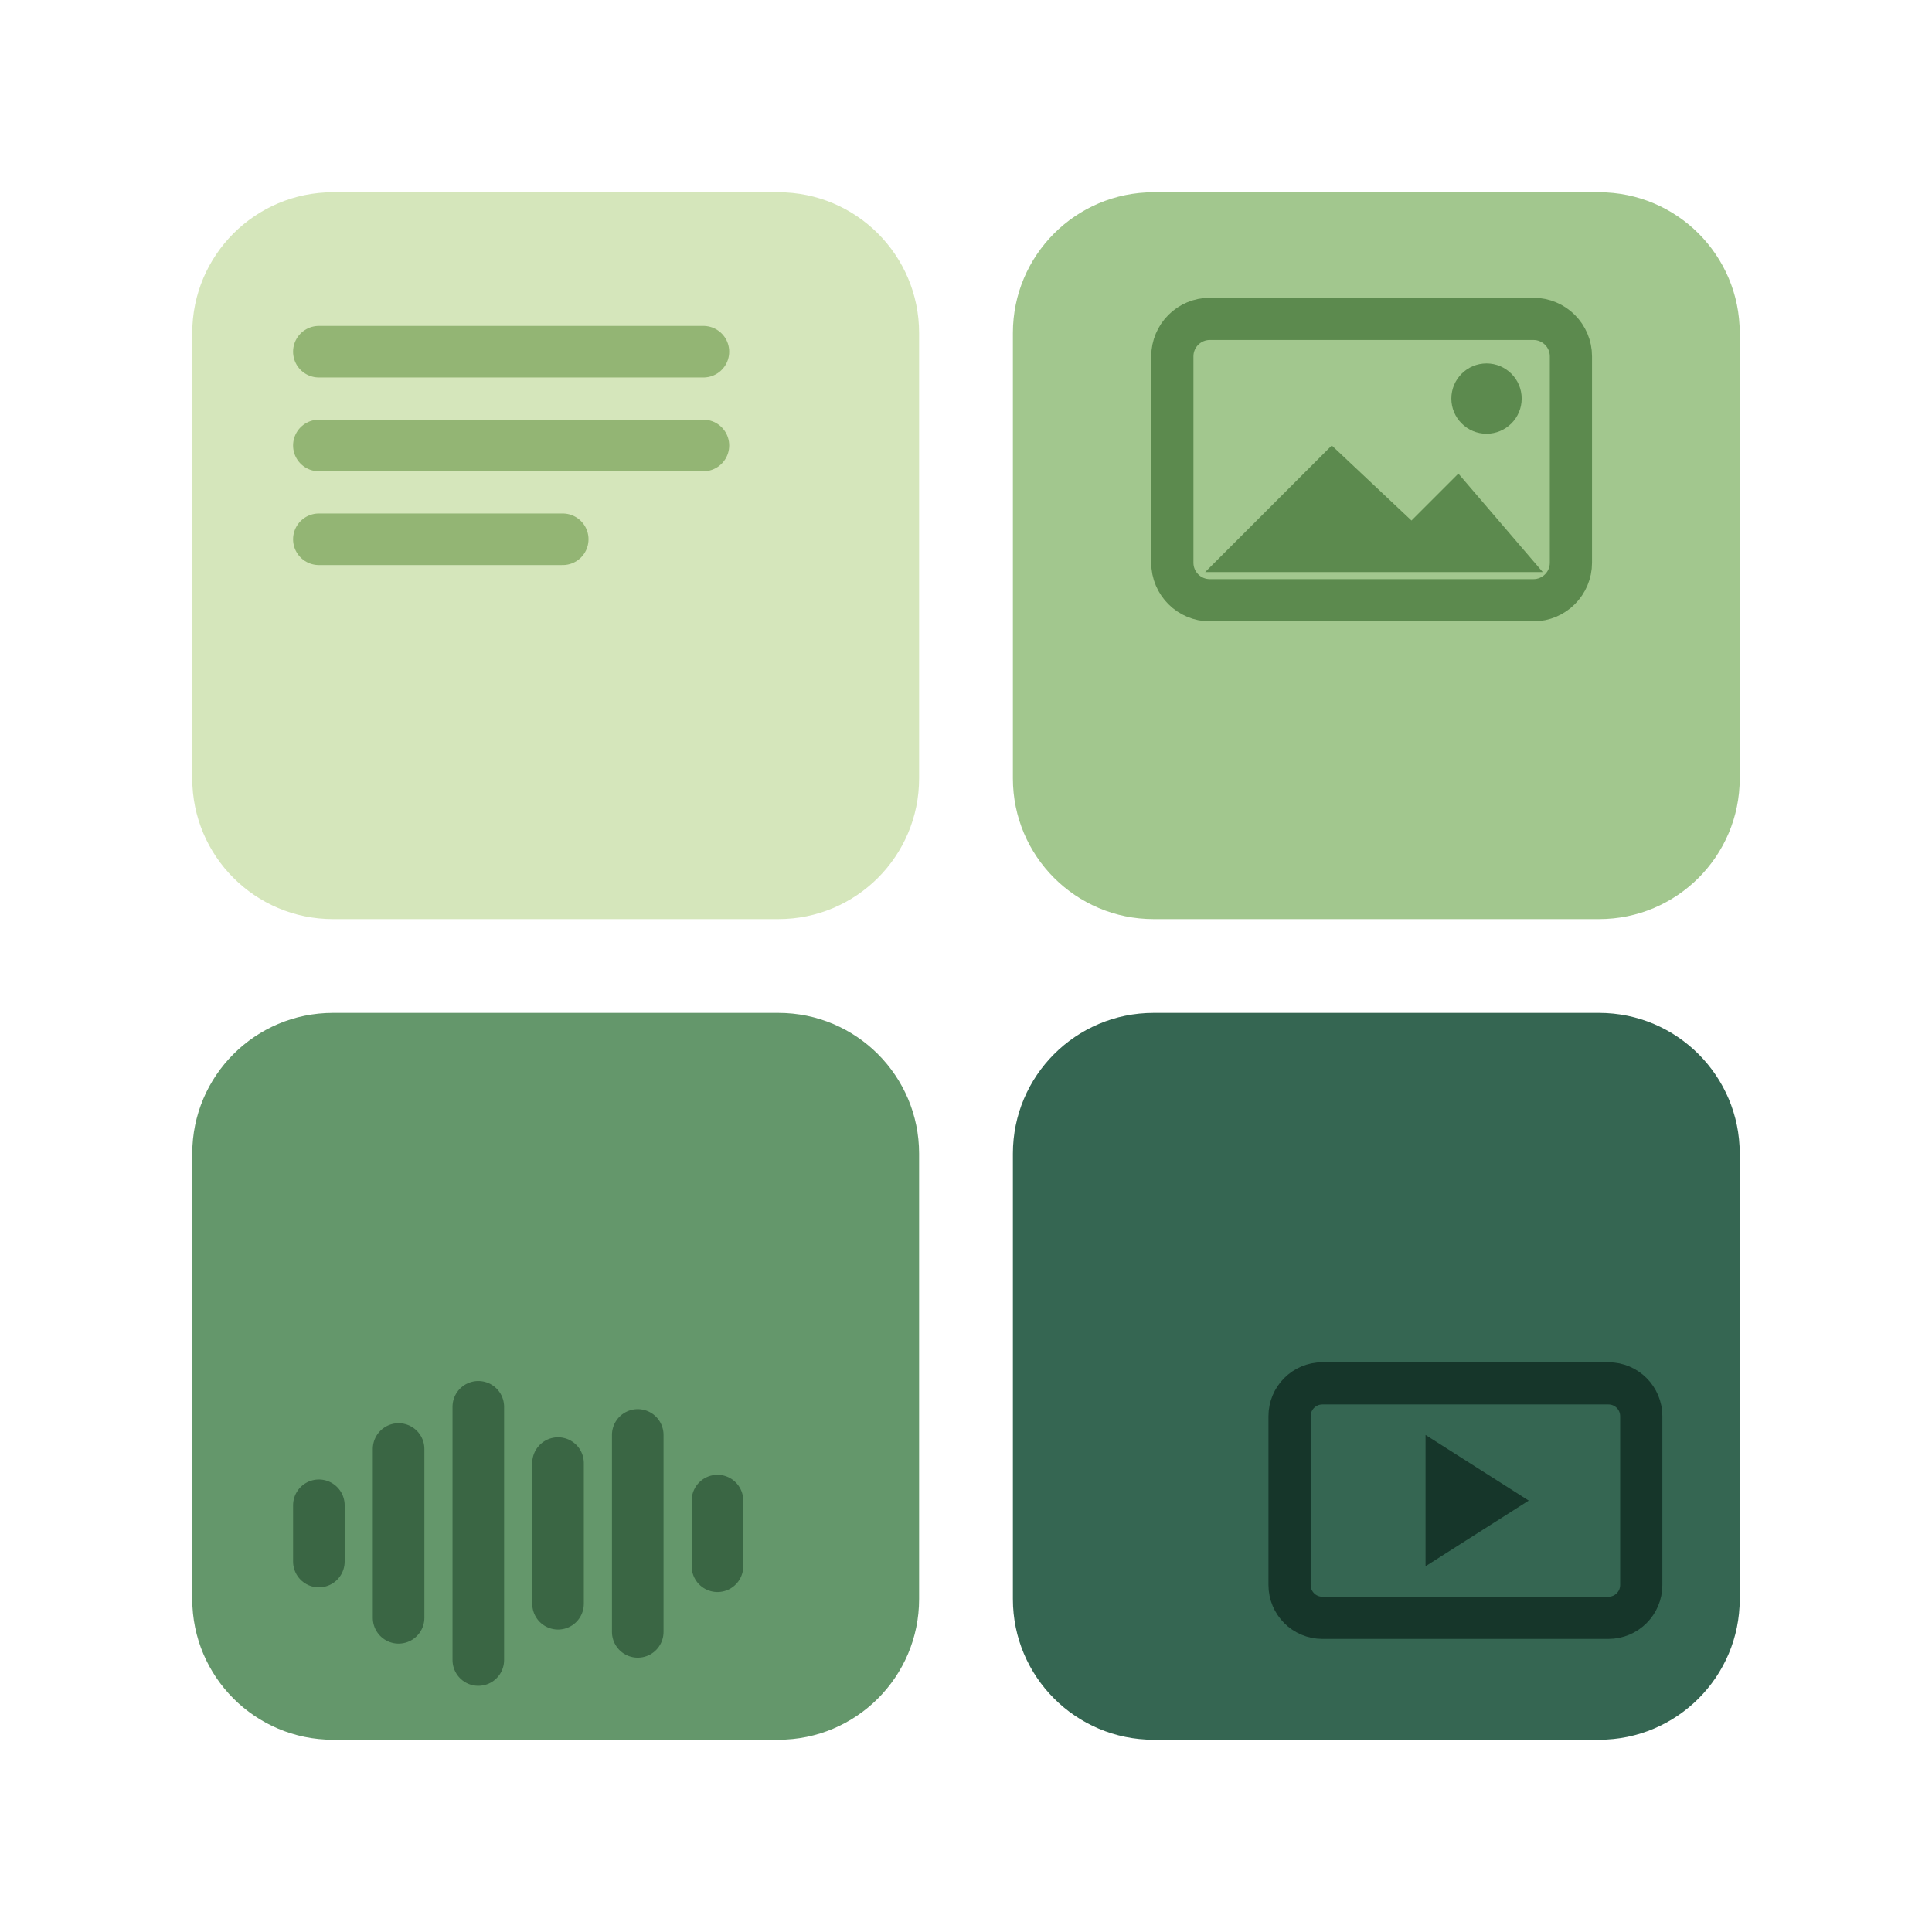
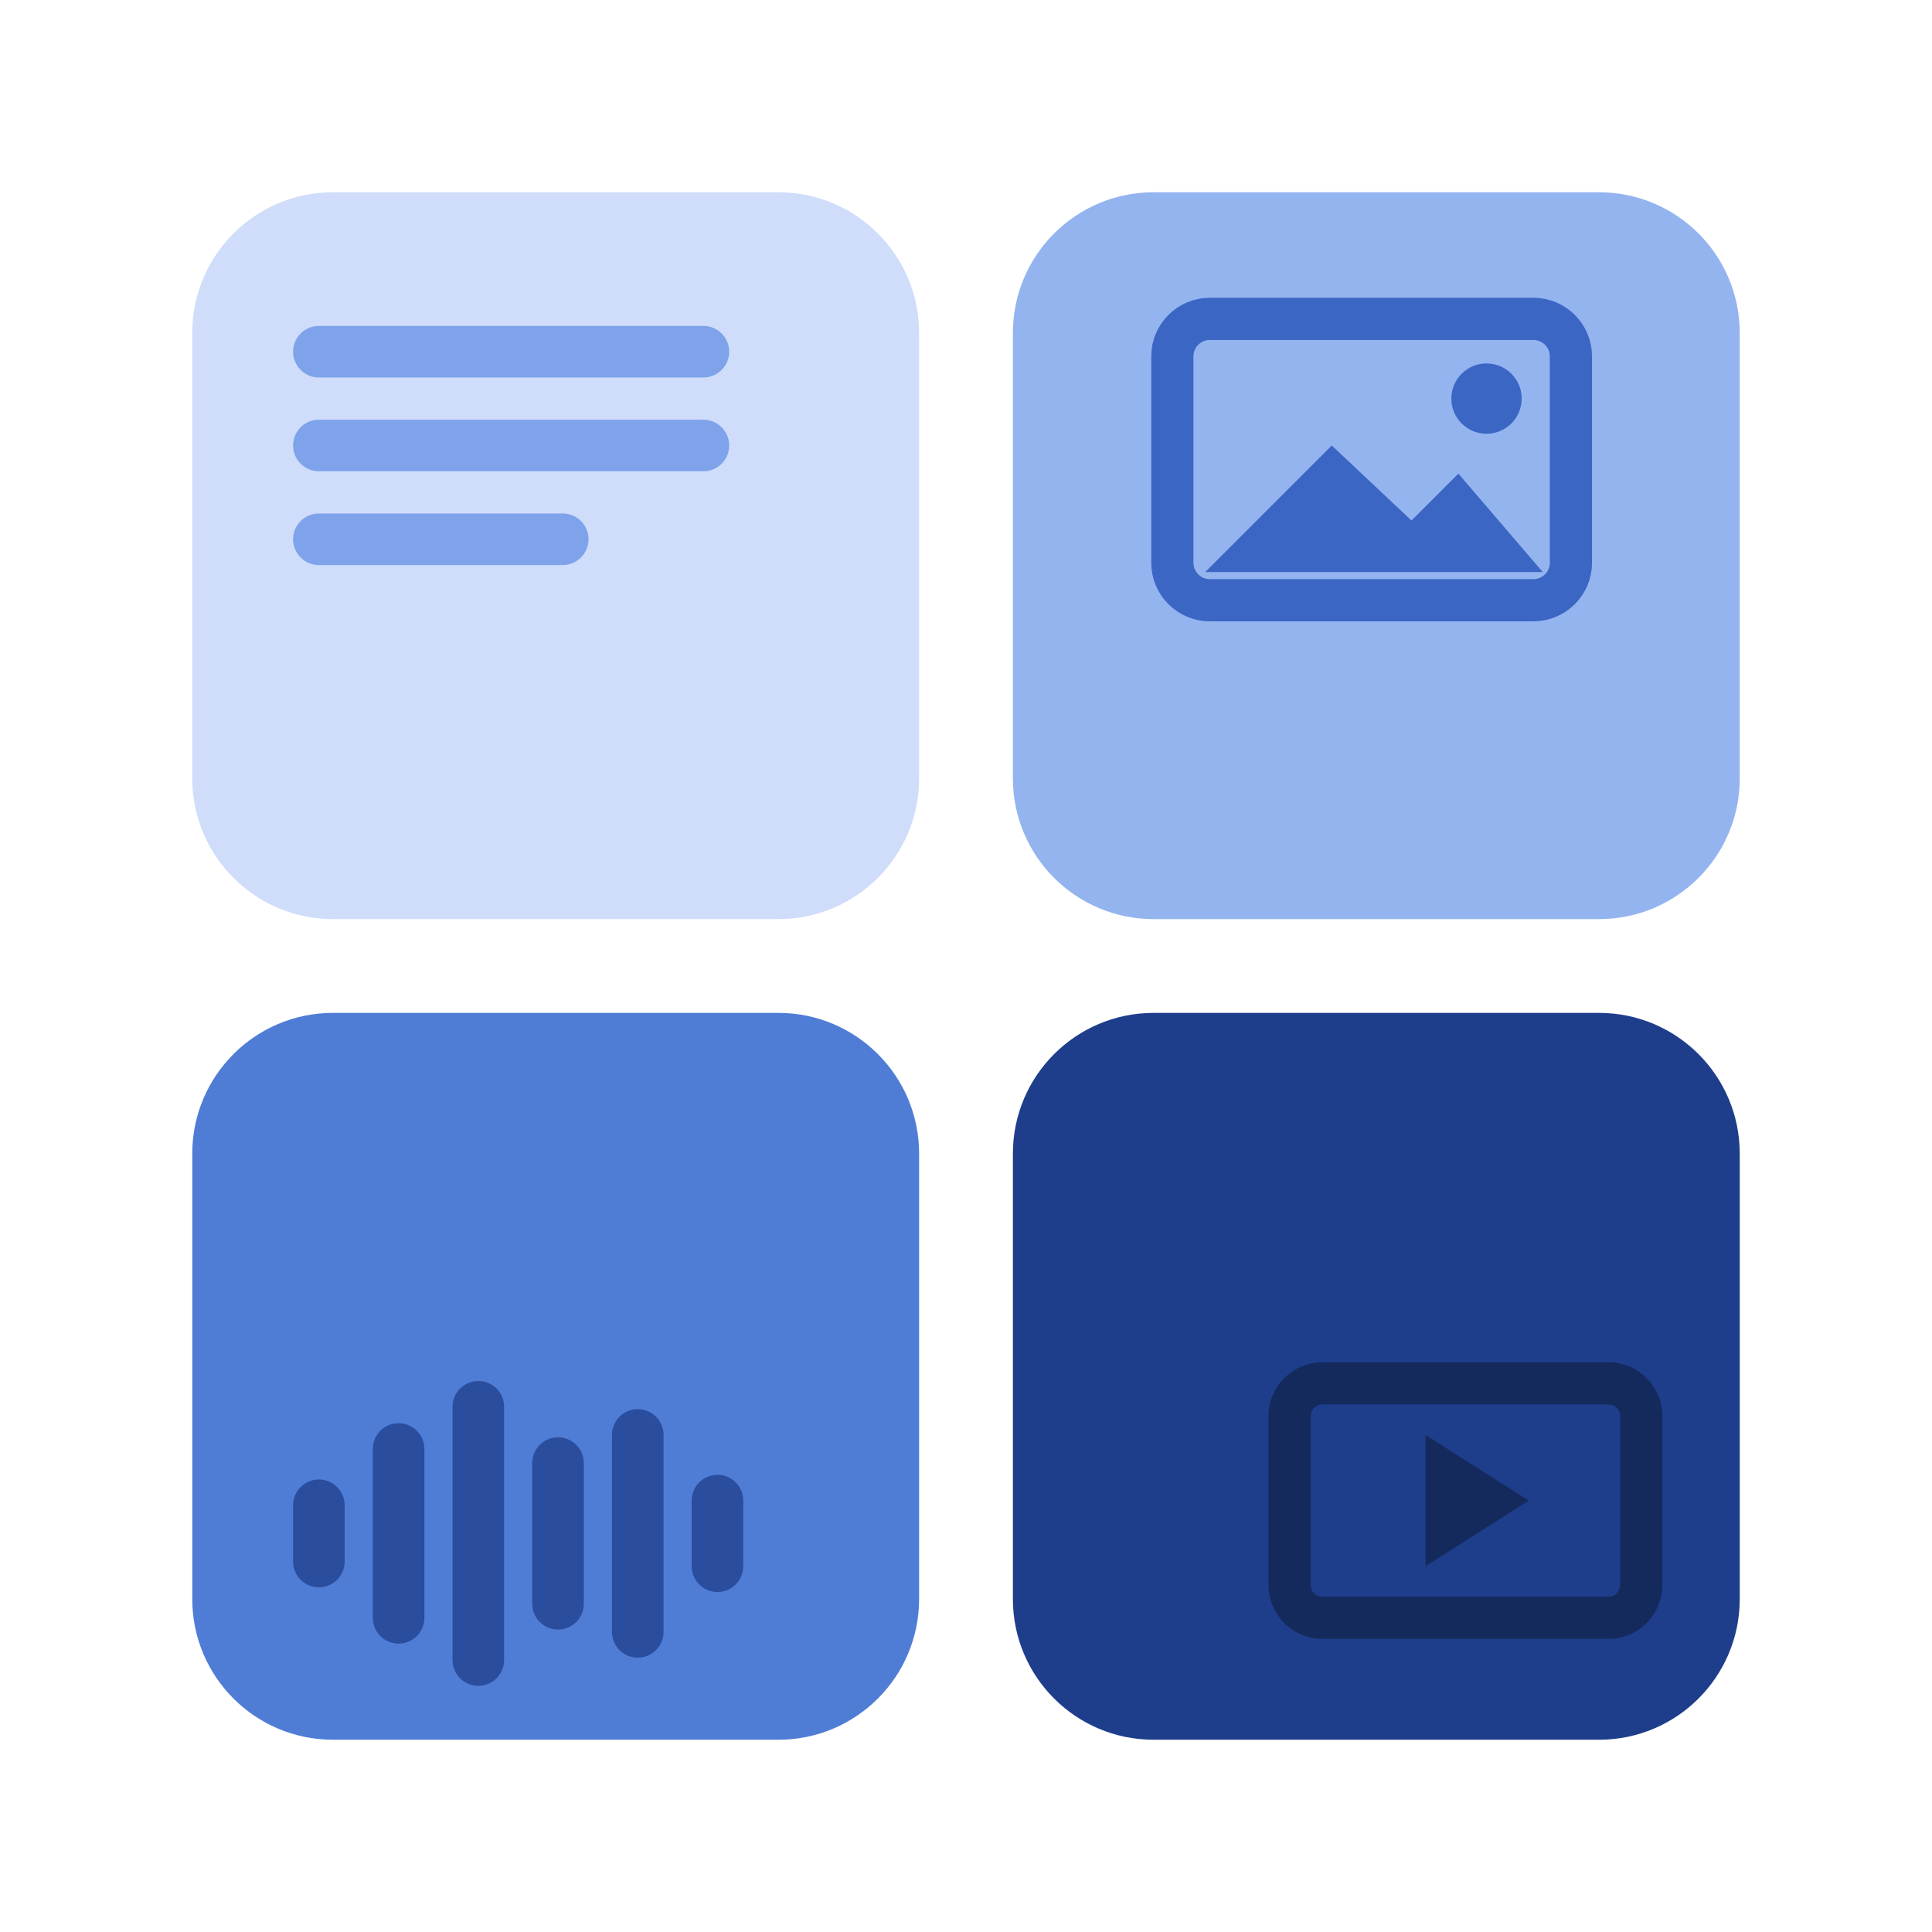
<svg xmlns="http://www.w3.org/2000/svg" viewBox="0 0 1024 1024" width="1024" height="1024">
  <g transform="scale(1.242718) translate(-100 -100)">
-     <rect x="182" y="182" width="310" height="310" rx="60" fill="#D5E6BB" />
-     <rect x="532" y="182" width="310" height="310" rx="60" fill="#A2C78E" />
-     <rect x="182" y="532" width="310" height="310" rx="60" fill="#64976B" />
-     <rect x="532" y="532" width="310" height="310" rx="60" fill="#356652" />
-     <path d="M236 250 H400 M236 290 H400 M236 330 H340" stroke="#93B574" stroke-width="22" stroke-linecap="round" fill="none" />
-     <rect x="600" y="236" width="170" height="120" rx="16" fill="none" stroke="#5C8A4E" stroke-width="18" />
-     <path d="M614 344 L668 290 L702 322 L722 302 L758 344 Z" fill="#5C8A4E" />
-     <circle cx="734" cy="270" r="15" fill="#5C8A4E" />
-     <path d="M236 742 V766 M270 718 V790 M304 700 V808 M338 724 V784 M372 712 V796 M406 740 V768" stroke="#3A6644" stroke-width="22" stroke-linecap="round" fill="none" />
-     <rect x="650" y="690" width="150" height="100" rx="14" fill="none" stroke="#16362A" stroke-width="18" />
-     <path d="M708 712 L752 740 L708 768 Z" fill="#16362A" />
+     <rect x="182" y="182" width="310" height="310" rx="60" fill="#CFDDFB" />
+     <rect x="532" y="182" width="310" height="310" rx="60" fill="#94B4F0" />
+     <rect x="182" y="532" width="310" height="310" rx="60" fill="#4F7DD6" />
+     <rect x="532" y="532" width="310" height="310" rx="60" fill="#1E3E8C" />
+     <path d="M236 250 H400 M236 290 H400 M236 330 H340" stroke="#7FA3EA" stroke-width="22" stroke-linecap="round" fill="none" />
+     <rect x="600" y="236" width="170" height="120" rx="16" fill="none" stroke="#3B66C4" stroke-width="18" />
+     <path d="M614 344 L668 290 L702 322 L722 302 L758 344 Z" fill="#3B66C4" />
+     <circle cx="734" cy="270" r="15" fill="#3B66C4" />
+     <path d="M236 742 V766 M270 718 V790 M304 700 V808 M338 724 V784 M372 712 V796 M406 740 V768" stroke="#2A4D9E" stroke-width="22" stroke-linecap="round" fill="none" />
+     <rect x="650" y="690" width="150" height="100" rx="14" fill="none" stroke="#142A5C" stroke-width="18" />
+     <path d="M708 712 L752 740 L708 768 Z" fill="#142A5C" />
  </g>
</svg>
